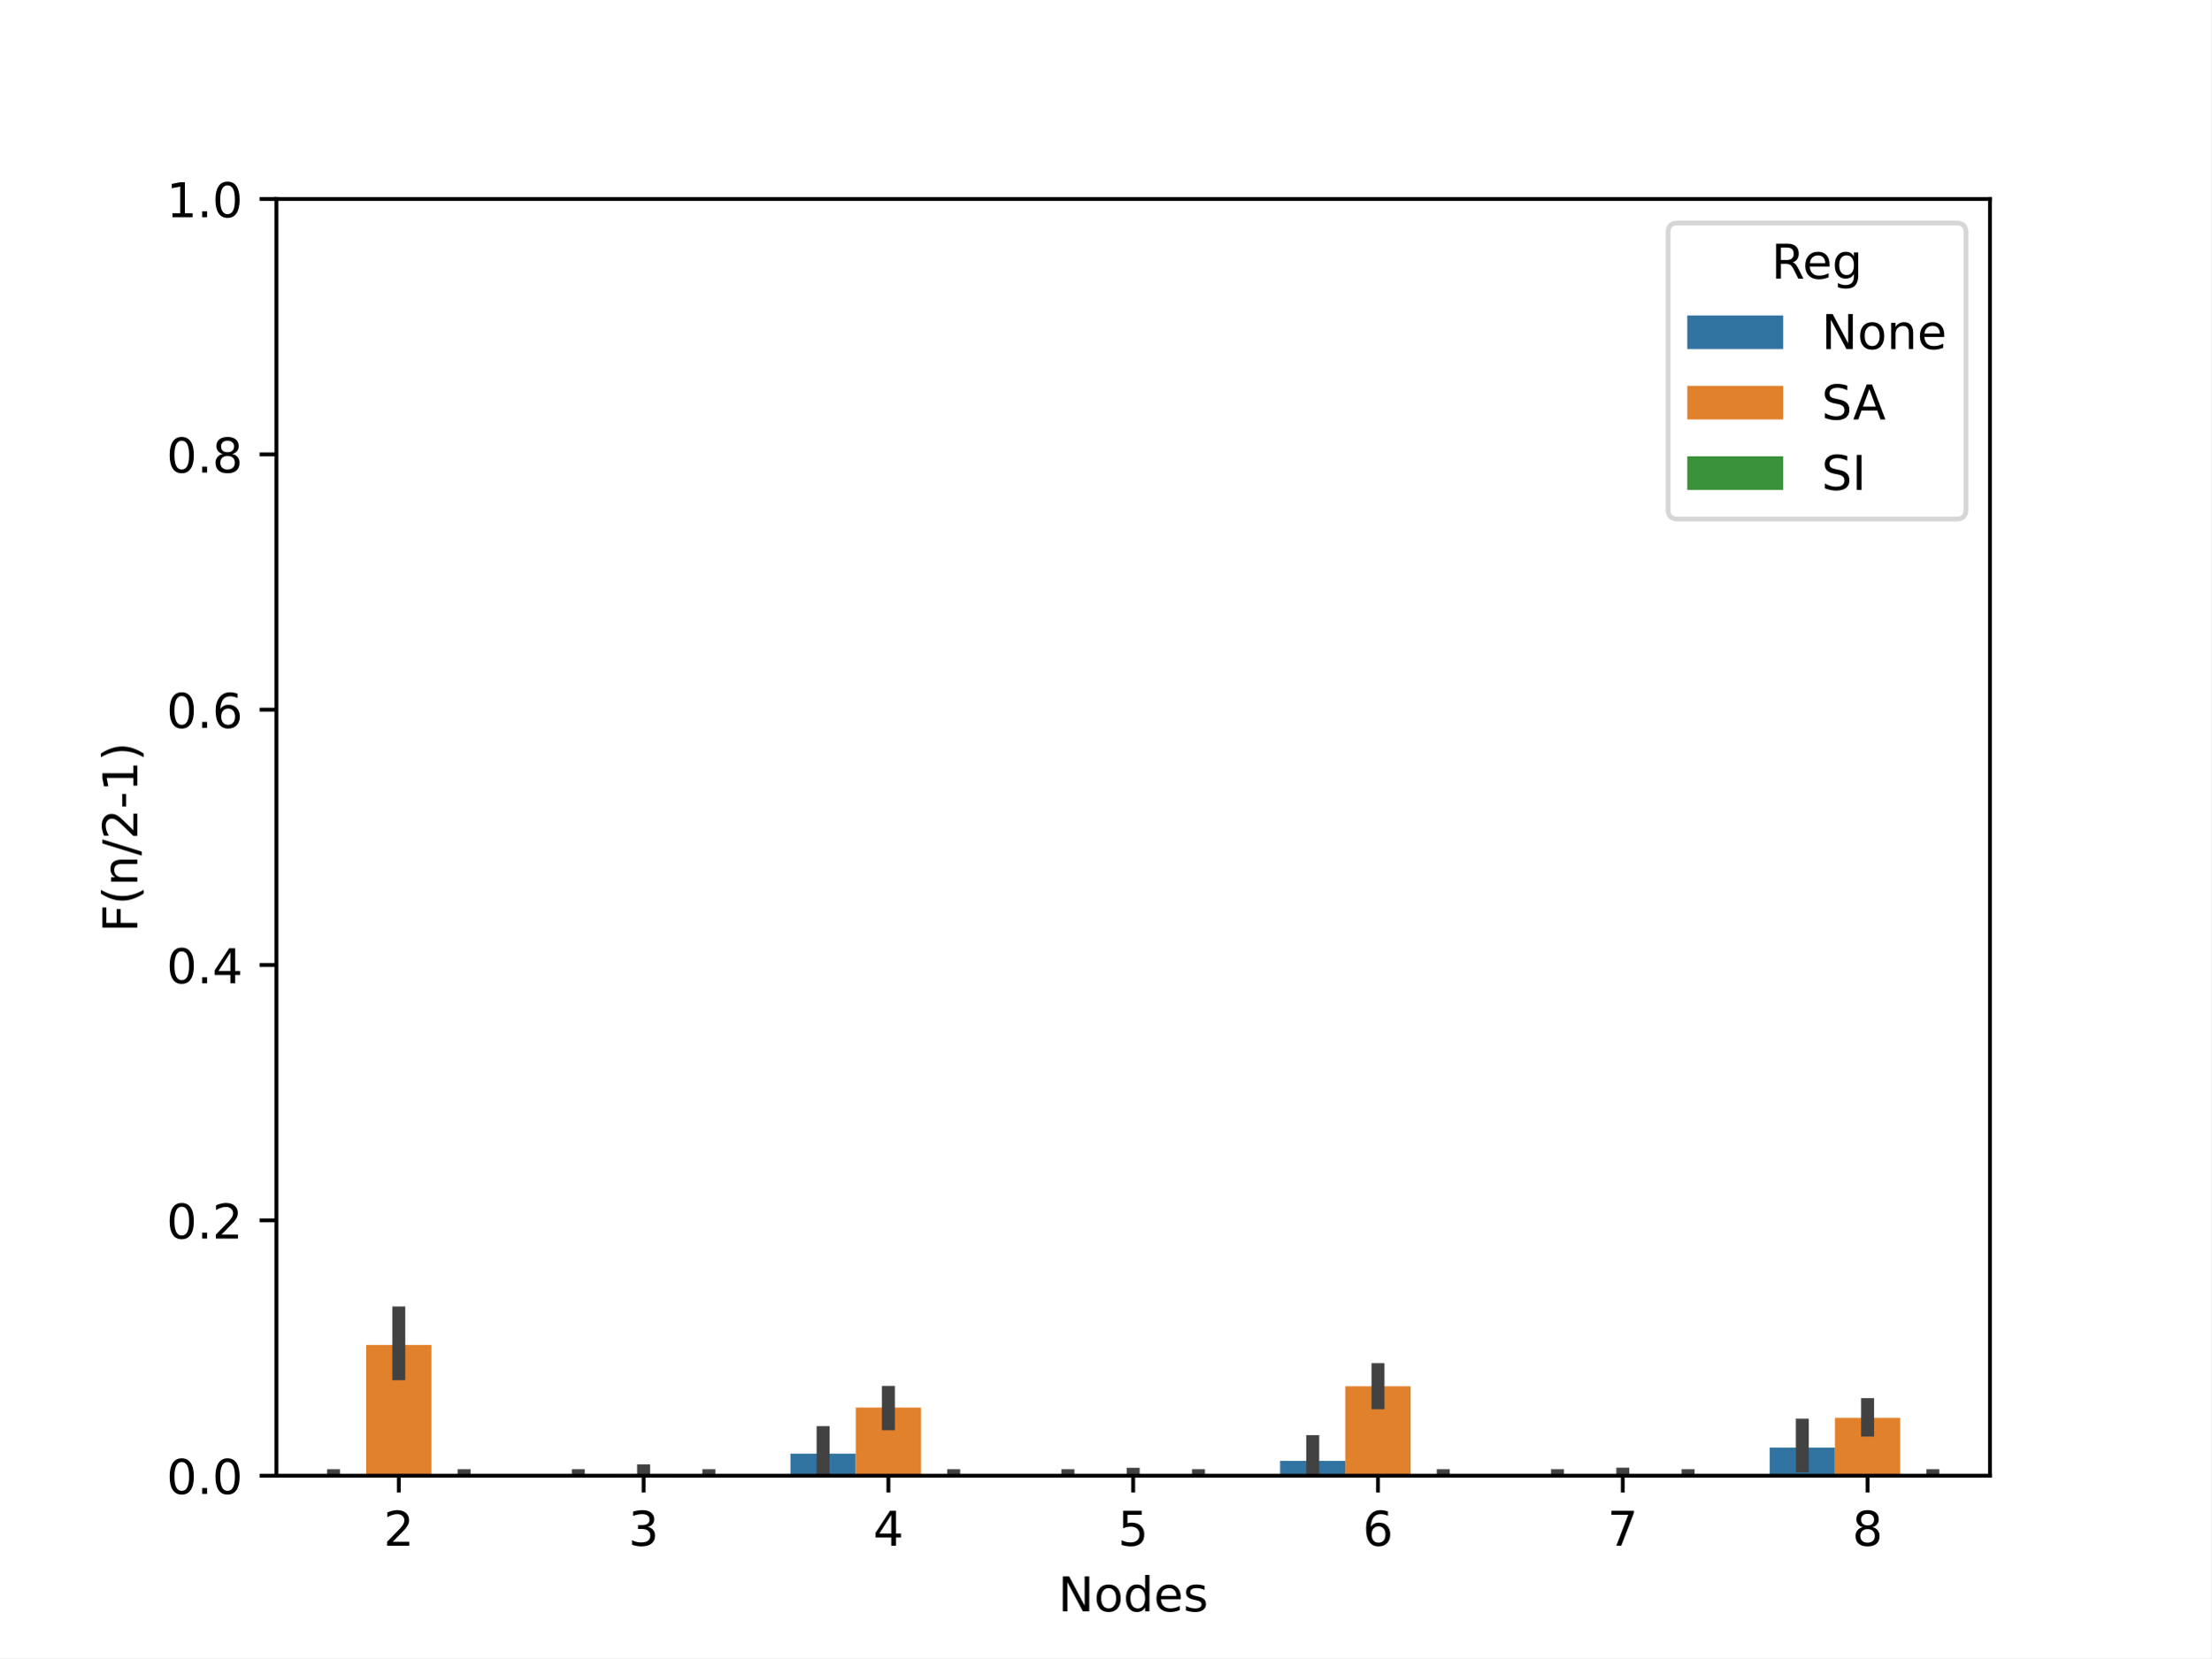
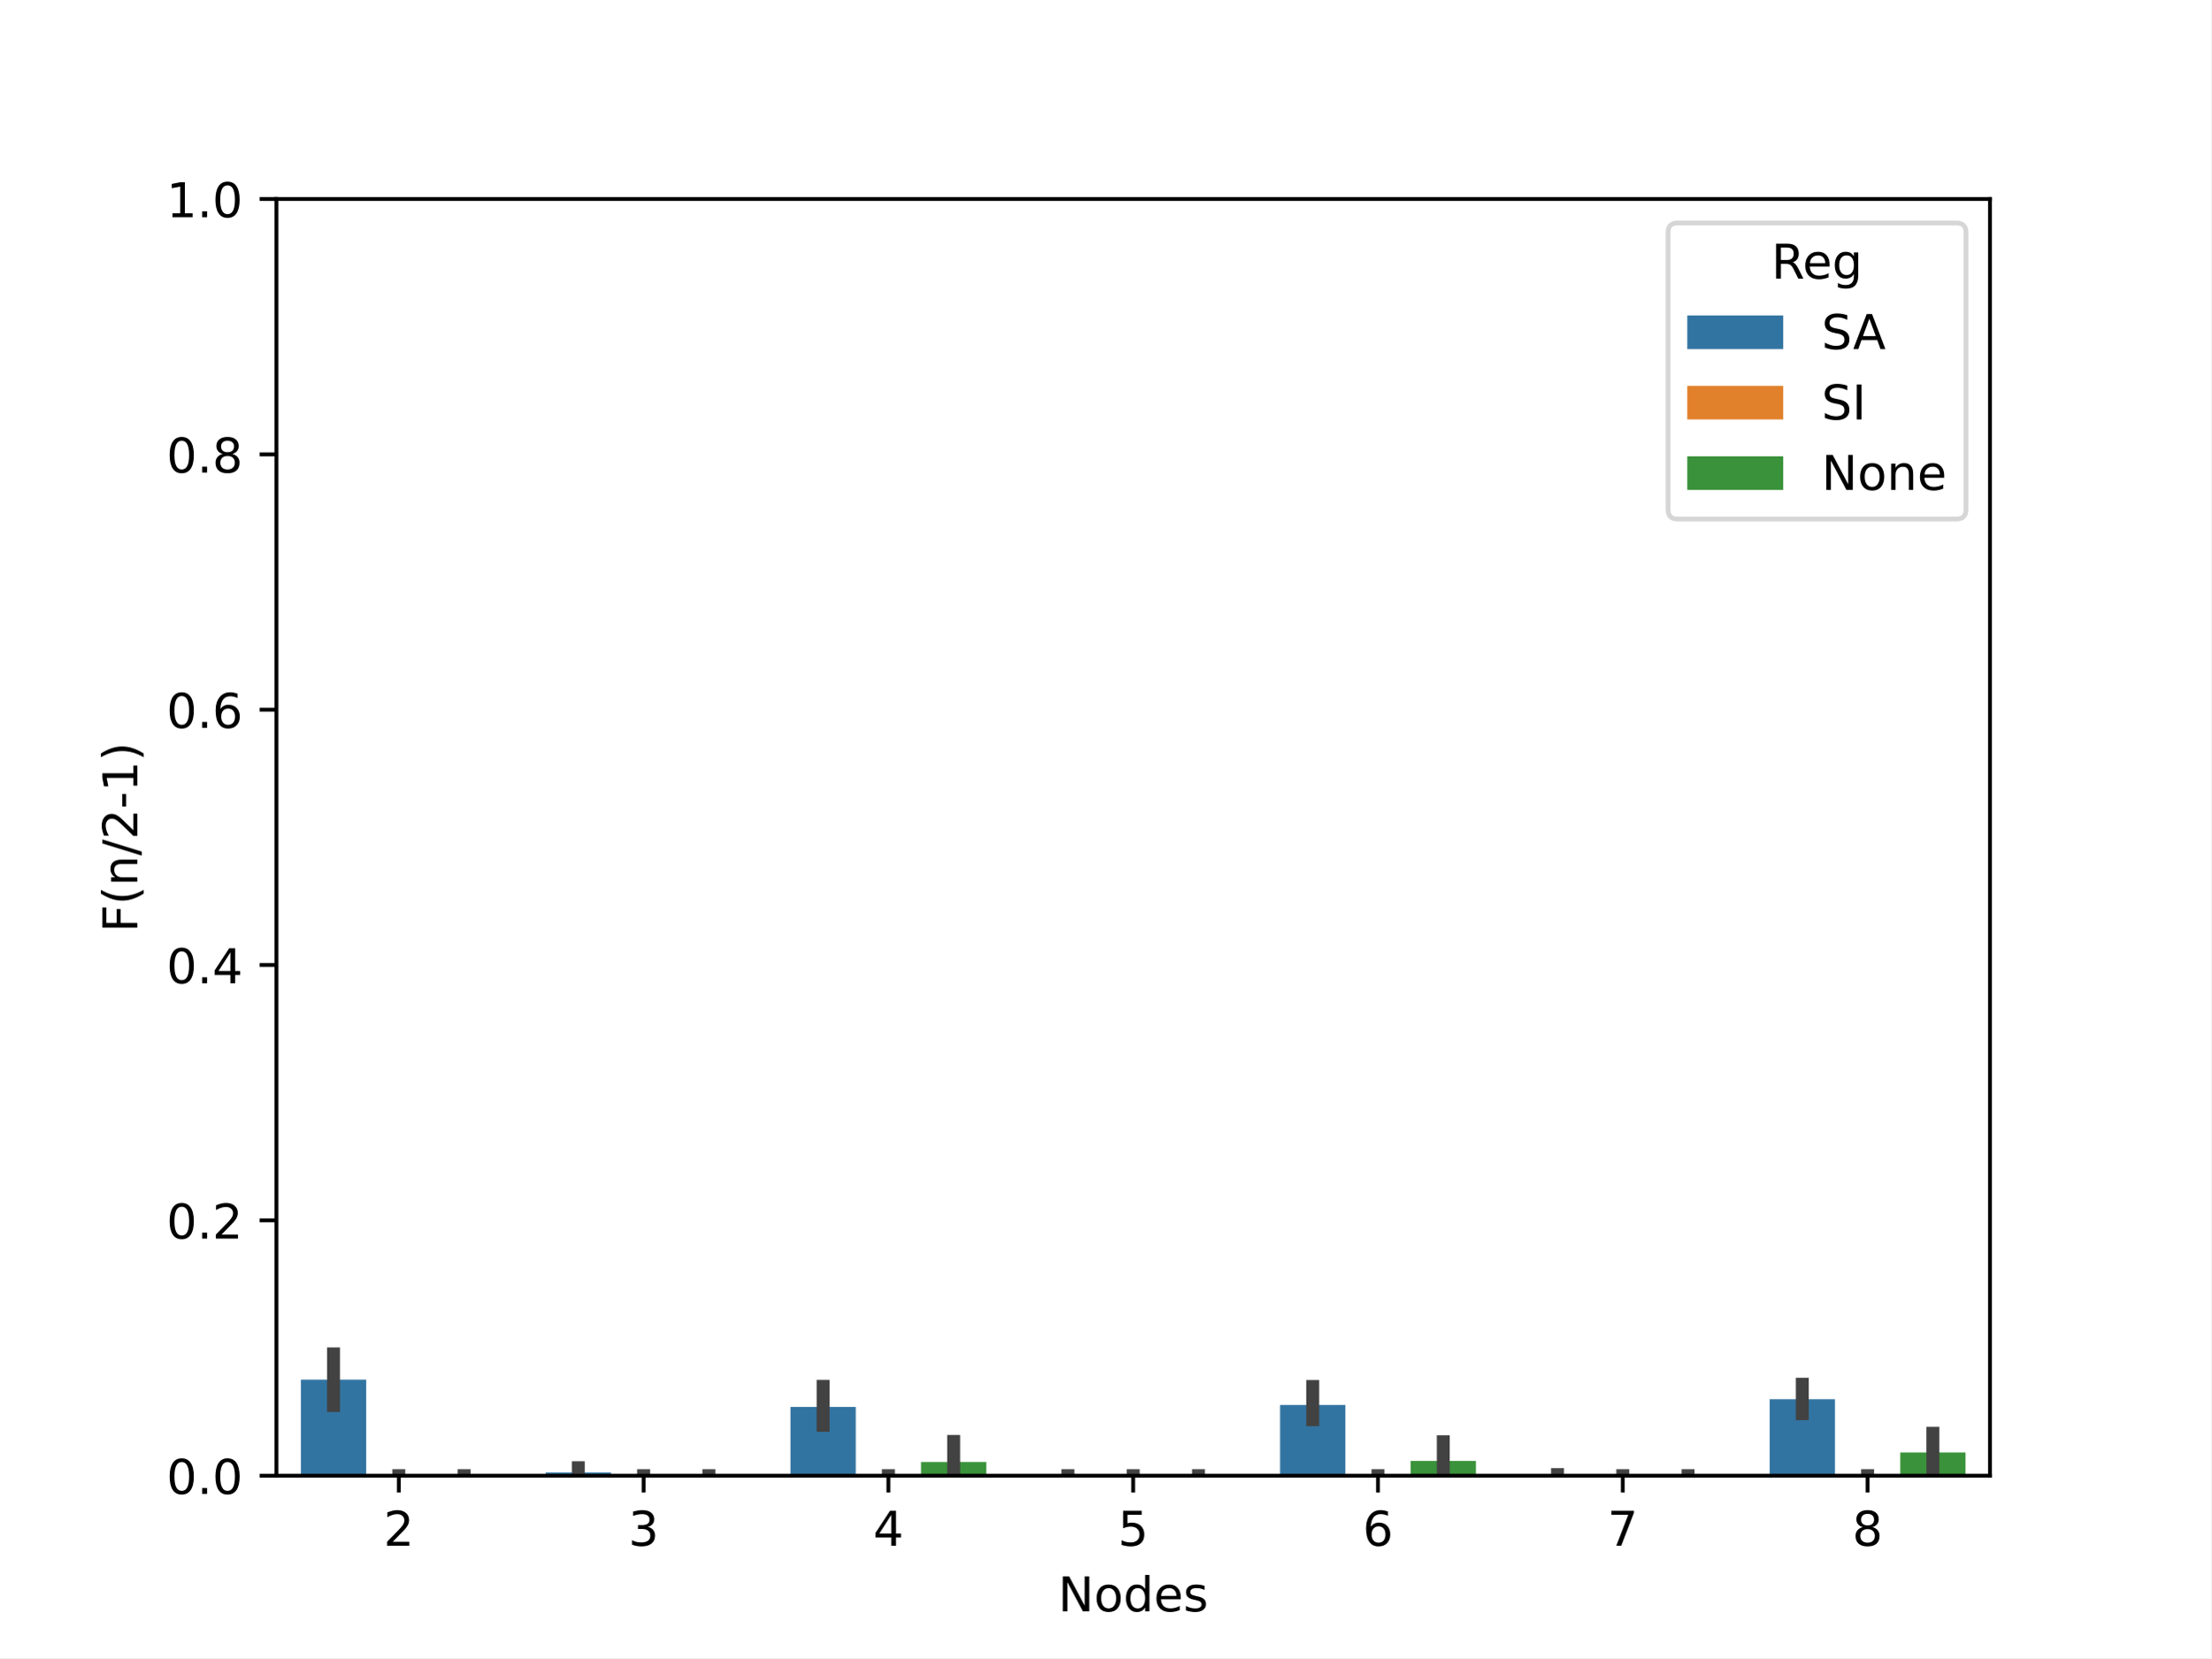
<svg xmlns="http://www.w3.org/2000/svg" xmlns:xlink="http://www.w3.org/1999/xlink" width="460.8pt" height="345.6pt" viewBox="0 0 460.8 345.6" version="1.1">
  <defs>
    <style type="text/css">*{stroke-linejoin: round; stroke-linecap: butt}</style>
  </defs>
  <g id="figure_1">
    <g id="patch_1">
      <path d="M 0 345.6  L 460.8 345.6  L 460.8 0  L 0 0  z " style="fill: #ffffff" />
    </g>
    <g id="axes_1">
      <g id="patch_2">
        <path d="M 57.6 307.584  L 414.72 307.584  L 414.72 41.472  L 57.6 41.472  z " style="fill: #ffffff" />
      </g>
      <g id="patch_3">
-         <path d="M 62.702 307.584  L 76.306 307.584  L 76.306 307.584  L 62.702 307.584  z " clip-path="url(#pd09a48f789)" style="fill: #3274a1" />
+         <path d="M 62.702 307.584  L 76.306 307.584  L 76.306 287.576  L 62.702 287.576  z " clip-path="url(#pd09a48f789)" style="fill: #3274a1" />
      </g>
      <g id="patch_4">
-         <path d="M 113.719 307.584  L 127.323 307.584  L 127.323 307.584  L 113.719 307.584  z " clip-path="url(#pd09a48f789)" style="fill: #3274a1" />
+         <path d="M 113.719 307.584  L 127.323 307.584  L 127.323 306.919  L 113.719 306.919  z " clip-path="url(#pd09a48f789)" style="fill: #3274a1" />
      </g>
      <g id="patch_5">
-         <path d="M 164.736 307.584  L 178.341 307.584  L 178.341 302.985  L 164.736 302.985  z " clip-path="url(#pd09a48f789)" style="fill: #3274a1" />
+         <path d="M 164.736 307.584  L 178.341 307.584  L 178.341 293.258  L 164.736 293.258  z " clip-path="url(#pd09a48f789)" style="fill: #3274a1" />
      </g>
      <g id="patch_6">
        <path d="M 215.753 307.584  L 229.358 307.584  L 229.358 307.584  L 215.753 307.584  z " clip-path="url(#pd09a48f789)" style="fill: #3274a1" />
      </g>
      <g id="patch_7">
-         <path d="M 266.77 307.584  L 280.375 307.584  L 280.375 304.502  L 266.77 304.502  z " clip-path="url(#pd09a48f789)" style="fill: #3274a1" />
+         <path d="M 266.77 307.584  L 280.375 307.584  L 280.375 292.835  L 266.77 292.835  z " clip-path="url(#pd09a48f789)" style="fill: #3274a1" />
      </g>
      <g id="patch_8">
-         <path d="M 317.787 307.584  L 331.392 307.584  L 331.392 307.584  L 317.787 307.584  z " clip-path="url(#pd09a48f789)" style="fill: #3274a1" />
+         <path d="M 317.787 307.584  L 331.392 307.584  L 331.392 307.502  L 317.787 307.502  z " clip-path="url(#pd09a48f789)" style="fill: #3274a1" />
      </g>
      <g id="patch_9">
-         <path d="M 368.805 307.584  L 382.409 307.584  L 382.409 301.732  L 368.805 301.732  z " clip-path="url(#pd09a48f789)" style="fill: #3274a1" />
+         <path d="M 368.805 307.584  L 382.409 307.584  L 382.409 291.647  L 368.805 291.647  z " clip-path="url(#pd09a48f789)" style="fill: #3274a1" />
      </g>
      <g id="patch_10">
-         <path d="M 76.306 307.584  L 89.911 307.584  L 89.911 280.321  L 76.306 280.321  z " clip-path="url(#pd09a48f789)" style="fill: #e1812c" />
+         <path d="M 76.306 307.584  L 89.911 307.584  L 89.911 307.584  L 76.306 307.584  z " clip-path="url(#pd09a48f789)" style="fill: #e1812c" />
      </g>
      <g id="patch_11">
-         <path d="M 127.323 307.584  L 140.928 307.584  L 140.928 307.248  L 127.323 307.248  z " clip-path="url(#pd09a48f789)" style="fill: #e1812c" />
+         <path d="M 127.323 307.584  L 140.928 307.584  L 140.928 307.584  L 127.323 307.584  z " clip-path="url(#pd09a48f789)" style="fill: #e1812c" />
      </g>
      <g id="patch_12">
-         <path d="M 178.341 307.584  L 191.945 307.584  L 191.945 293.376  L 178.341 293.376  z " clip-path="url(#pd09a48f789)" style="fill: #e1812c" />
+         <path d="M 178.341 307.584  L 191.945 307.584  L 191.945 307.584  L 178.341 307.584  z " clip-path="url(#pd09a48f789)" style="fill: #e1812c" />
      </g>
      <g id="patch_13">
-         <path d="M 229.358 307.584  L 242.962 307.584  L 242.962 307.483  L 229.358 307.483  z " clip-path="url(#pd09a48f789)" style="fill: #e1812c" />
+         <path d="M 229.358 307.584  L 242.962 307.584  L 242.962 307.584  L 229.358 307.584  z " clip-path="url(#pd09a48f789)" style="fill: #e1812c" />
      </g>
      <g id="patch_14">
-         <path d="M 280.375 307.584  L 293.979 307.584  L 293.979 288.935  L 280.375 288.935  z " clip-path="url(#pd09a48f789)" style="fill: #e1812c" />
+         <path d="M 280.375 307.584  L 293.979 307.584  L 293.979 307.584  L 280.375 307.584  z " clip-path="url(#pd09a48f789)" style="fill: #e1812c" />
      </g>
      <g id="patch_15">
-         <path d="M 331.392 307.584  L 344.997 307.584  L 344.997 307.449  L 331.392 307.449  z " clip-path="url(#pd09a48f789)" style="fill: #e1812c" />
+         <path d="M 331.392 307.584  L 344.997 307.584  L 344.997 307.584  L 331.392 307.584  z " clip-path="url(#pd09a48f789)" style="fill: #e1812c" />
      </g>
      <g id="patch_16">
-         <path d="M 382.409 307.584  L 396.014 307.584  L 396.014 295.526  L 382.409 295.526  z " clip-path="url(#pd09a48f789)" style="fill: #e1812c" />
+         <path d="M 382.409 307.584  L 396.014 307.584  L 396.014 307.584  L 382.409 307.584  z " clip-path="url(#pd09a48f789)" style="fill: #e1812c" />
      </g>
      <g id="patch_17">
        <path d="M 89.911 307.584  L 103.515 307.584  L 103.515 307.584  L 89.911 307.584  z " clip-path="url(#pd09a48f789)" style="fill: #3a923a" />
      </g>
      <g id="patch_18">
        <path d="M 140.928 307.584  L 154.533 307.584  L 154.533 307.584  L 140.928 307.584  z " clip-path="url(#pd09a48f789)" style="fill: #3a923a" />
      </g>
      <g id="patch_19">
-         <path d="M 191.945 307.584  L 205.55 307.584  L 205.55 307.584  L 191.945 307.584  z " clip-path="url(#pd09a48f789)" style="fill: #3a923a" />
+         <path d="M 191.945 307.584  L 205.55 307.584  L 205.55 304.728  L 191.945 304.728  z " clip-path="url(#pd09a48f789)" style="fill: #3a923a" />
      </g>
      <g id="patch_20">
        <path d="M 242.962 307.584  L 256.567 307.584  L 256.567 307.584  L 242.962 307.584  z " clip-path="url(#pd09a48f789)" style="fill: #3a923a" />
      </g>
      <g id="patch_21">
-         <path d="M 293.979 307.584  L 307.584 307.584  L 307.584 307.584  L 293.979 307.584  z " clip-path="url(#pd09a48f789)" style="fill: #3a923a" />
+         <path d="M 293.979 307.584  L 307.584 307.584  L 307.584 304.506  L 293.979 304.506  z " clip-path="url(#pd09a48f789)" style="fill: #3a923a" />
      </g>
      <g id="patch_22">
        <path d="M 344.997 307.584  L 358.601 307.584  L 358.601 307.584  L 344.997 307.584  z " clip-path="url(#pd09a48f789)" style="fill: #3a923a" />
      </g>
      <g id="patch_23">
-         <path d="M 396.014 307.584  L 409.618 307.584  L 409.618 307.584  L 396.014 307.584  z " clip-path="url(#pd09a48f789)" style="fill: #3a923a" />
+         <path d="M 396.014 307.584  L 409.618 307.584  L 409.618 302.744  L 396.014 302.744  z " clip-path="url(#pd09a48f789)" style="fill: #3a923a" />
      </g>
      <g id="matplotlib.axis_1">
        <g id="xtick_1">
          <g id="line2d_1">
            <defs>
              <path id="m3385fdae1e" d="M 0 0  L 0 3.5  " style="stroke: #000000; stroke-width: 0.8" />
            </defs>
            <g>
              <use xlink:href="#m3385fdae1e" x="83.109" y="307.584" style="stroke: #000000; stroke-width: 0.8" />
            </g>
          </g>
          <g id="text_1">
            <g transform="translate(79.92732 322.1824) scale(0.1 -0.1)">
              <defs>
                <path id="DejaVuSans-32" d="M 1228 531  L 3431 531  L 3431 0  L 469 0  L 469 531  Q 828 903 1448 1529  Q 2069 2156 2228 2338  Q 2531 2678 2651 2914  Q 2772 3150 2772 3378  Q 2772 3750 2511 3984  Q 2250 4219 1831 4219  Q 1534 4219 1204 4116  Q 875 4013 500 3803  L 500 4441  Q 881 4594 1212 4672  Q 1544 4750 1819 4750  Q 2544 4750 2975 4387  Q 3406 4025 3406 3419  Q 3406 3131 3298 2873  Q 3191 2616 2906 2266  Q 2828 2175 2409 1742  Q 1991 1309 1228 531  z " transform="scale(0.015625)" />
              </defs>
              <use xlink:href="#DejaVuSans-32" />
            </g>
          </g>
        </g>
        <g id="xtick_2">
          <g id="line2d_2">
            <g>
              <use xlink:href="#m3385fdae1e" x="134.126" y="307.584" style="stroke: #000000; stroke-width: 0.8" />
            </g>
          </g>
          <g id="text_2">
            <g transform="translate(130.9445 322.1824) scale(0.1 -0.1)">
              <defs>
                <path id="DejaVuSans-33" d="M 2597 2516  Q 3050 2419 3304 2112  Q 3559 1806 3559 1356  Q 3559 666 3084 287  Q 2609 -91 1734 -91  Q 1441 -91 1130 -33  Q 819 25 488 141  L 488 750  Q 750 597 1062 519  Q 1375 441 1716 441  Q 2309 441 2620 675  Q 2931 909 2931 1356  Q 2931 1769 2642 2001  Q 2353 2234 1838 2234  L 1294 2234  L 1294 2753  L 1863 2753  Q 2328 2753 2575 2939  Q 2822 3125 2822 3475  Q 2822 3834 2567 4026  Q 2313 4219 1838 4219  Q 1578 4219 1281 4162  Q 984 4106 628 3988  L 628 4550  Q 988 4650 1302 4700  Q 1616 4750 1894 4750  Q 2613 4750 3031 4423  Q 3450 4097 3450 3541  Q 3450 3153 3228 2886  Q 3006 2619 2597 2516  z " transform="scale(0.015625)" />
              </defs>
              <use xlink:href="#DejaVuSans-33" />
            </g>
          </g>
        </g>
        <g id="xtick_3">
          <g id="line2d_3">
            <g>
              <use xlink:href="#m3385fdae1e" x="185.143" y="307.584" style="stroke: #000000; stroke-width: 0.8" />
            </g>
          </g>
          <g id="text_3">
            <g transform="translate(181.9616 322.1824) scale(0.1 -0.1)">
              <defs>
                <path id="DejaVuSans-34" d="M 2419 4116  L 825 1625  L 2419 1625  L 2419 4116  z M 2253 4666  L 3047 4666  L 3047 1625  L 3713 1625  L 3713 1100  L 3047 1100  L 3047 0  L 2419 0  L 2419 1100  L 313 1100  L 313 1709  L 2253 4666  z " transform="scale(0.015625)" />
              </defs>
              <use xlink:href="#DejaVuSans-34" />
            </g>
          </g>
        </g>
        <g id="xtick_4">
          <g id="line2d_4">
            <g>
              <use xlink:href="#m3385fdae1e" x="236.16" y="307.584" style="stroke: #000000; stroke-width: 0.8" />
            </g>
          </g>
          <g id="text_4">
            <g transform="translate(232.9787 322.1824) scale(0.1 -0.1)">
              <defs>
                <path id="DejaVuSans-35" d="M 691 4666  L 3169 4666  L 3169 4134  L 1269 4134  L 1269 2991  Q 1406 3038 1543 3061  Q 1681 3084 1819 3084  Q 2600 3084 3056 2656  Q 3513 2228 3513 1497  Q 3513 744 3044 326  Q 2575 -91 1722 -91  Q 1428 -91 1123 -41  Q 819 9 494 109  L 494 744  Q 775 591 1075 516  Q 1375 441 1709 441  Q 2250 441 2565 725  Q 2881 1009 2881 1497  Q 2881 1984 2565 2268  Q 2250 2553 1709 2553  Q 1456 2553 1204 2497  Q 953 2441 691 2322  L 691 4666  z " transform="scale(0.015625)" />
              </defs>
              <use xlink:href="#DejaVuSans-35" />
            </g>
          </g>
        </g>
        <g id="xtick_5">
          <g id="line2d_5">
            <g>
              <use xlink:href="#m3385fdae1e" x="287.177" y="307.584" style="stroke: #000000; stroke-width: 0.8" />
            </g>
          </g>
          <g id="text_5">
            <g transform="translate(283.9959 322.1824) scale(0.1 -0.1)">
              <defs>
                <path id="DejaVuSans-36" d="M 2113 2584  Q 1688 2584 1439 2293  Q 1191 2003 1191 1497  Q 1191 994 1439 701  Q 1688 409 2113 409  Q 2538 409 2786 701  Q 3034 994 3034 1497  Q 3034 2003 2786 2293  Q 2538 2584 2113 2584  z M 3366 4563  L 3366 3988  Q 3128 4100 2886 4159  Q 2644 4219 2406 4219  Q 1781 4219 1451 3797  Q 1122 3375 1075 2522  Q 1259 2794 1537 2939  Q 1816 3084 2150 3084  Q 2853 3084 3261 2657  Q 3669 2231 3669 1497  Q 3669 778 3244 343  Q 2819 -91 2113 -91  Q 1303 -91 875 529  Q 447 1150 447 2328  Q 447 3434 972 4092  Q 1497 4750 2381 4750  Q 2619 4750 2861 4703  Q 3103 4656 3366 4563  z " transform="scale(0.015625)" />
              </defs>
              <use xlink:href="#DejaVuSans-36" />
            </g>
          </g>
        </g>
        <g id="xtick_6">
          <g id="line2d_6">
            <g>
              <use xlink:href="#m3385fdae1e" x="338.194" y="307.584" style="stroke: #000000; stroke-width: 0.8" />
            </g>
          </g>
          <g id="text_6">
            <g transform="translate(335.013 322.1824) scale(0.1 -0.1)">
              <defs>
                <path id="DejaVuSans-37" d="M 525 4666  L 3525 4666  L 3525 4397  L 1831 0  L 1172 0  L 2766 4134  L 525 4134  L 525 4666  z " transform="scale(0.015625)" />
              </defs>
              <use xlink:href="#DejaVuSans-37" />
            </g>
          </g>
        </g>
        <g id="xtick_7">
          <g id="line2d_7">
            <g>
              <use xlink:href="#m3385fdae1e" x="389.211" y="307.584" style="stroke: #000000; stroke-width: 0.8" />
            </g>
          </g>
          <g id="text_7">
            <g transform="translate(386.0302 322.1824) scale(0.1 -0.1)">
              <defs>
                <path id="DejaVuSans-38" d="M 2034 2216  Q 1584 2216 1326 1975  Q 1069 1734 1069 1313  Q 1069 891 1326 650  Q 1584 409 2034 409  Q 2484 409 2743 651  Q 3003 894 3003 1313  Q 3003 1734 2745 1975  Q 2488 2216 2034 2216  z M 1403 2484  Q 997 2584 770 2862  Q 544 3141 544 3541  Q 544 4100 942 4425  Q 1341 4750 2034 4750  Q 2731 4750 3128 4425  Q 3525 4100 3525 3541  Q 3525 3141 3298 2862  Q 3072 2584 2669 2484  Q 3125 2378 3379 2068  Q 3634 1759 3634 1313  Q 3634 634 3220 271  Q 2806 -91 2034 -91  Q 1263 -91 848 271  Q 434 634 434 1313  Q 434 1759 690 2068  Q 947 2378 1403 2484  z M 1172 3481  Q 1172 3119 1398 2916  Q 1625 2713 2034 2713  Q 2441 2713 2670 2916  Q 2900 3119 2900 3481  Q 2900 3844 2670 4047  Q 2441 4250 2034 4250  Q 1625 4250 1398 4047  Q 1172 3844 1172 3481  z " transform="scale(0.015625)" />
              </defs>
              <use xlink:href="#DejaVuSans-38" />
            </g>
          </g>
        </g>
        <g id="text_8">
          <g transform="translate(220.5045 335.8606) scale(0.1 -0.1)">
            <defs>
              <path id="DejaVuSans-4e" d="M 628 4666  L 1478 4666  L 3547 763  L 3547 4666  L 4159 4666  L 4159 0  L 3309 0  L 1241 3903  L 1241 0  L 628 0  L 628 4666  z " transform="scale(0.015625)" />
              <path id="DejaVuSans-6f" d="M 1959 3097  Q 1497 3097 1228 2736  Q 959 2375 959 1747  Q 959 1119 1226 758  Q 1494 397 1959 397  Q 2419 397 2687 759  Q 2956 1122 2956 1747  Q 2956 2369 2687 2733  Q 2419 3097 1959 3097  z M 1959 3584  Q 2709 3584 3137 3096  Q 3566 2609 3566 1747  Q 3566 888 3137 398  Q 2709 -91 1959 -91  Q 1206 -91 779 398  Q 353 888 353 1747  Q 353 2609 779 3096  Q 1206 3584 1959 3584  z " transform="scale(0.015625)" />
              <path id="DejaVuSans-64" d="M 2906 2969  L 2906 4863  L 3481 4863  L 3481 0  L 2906 0  L 2906 525  Q 2725 213 2448 61  Q 2172 -91 1784 -91  Q 1150 -91 751 415  Q 353 922 353 1747  Q 353 2572 751 3078  Q 1150 3584 1784 3584  Q 2172 3584 2448 3432  Q 2725 3281 2906 2969  z M 947 1747  Q 947 1113 1208 752  Q 1469 391 1925 391  Q 2381 391 2643 752  Q 2906 1113 2906 1747  Q 2906 2381 2643 2742  Q 2381 3103 1925 3103  Q 1469 3103 1208 2742  Q 947 2381 947 1747  z " transform="scale(0.015625)" />
              <path id="DejaVuSans-65" d="M 3597 1894  L 3597 1613  L 953 1613  Q 991 1019 1311 708  Q 1631 397 2203 397  Q 2534 397 2845 478  Q 3156 559 3463 722  L 3463 178  Q 3153 47 2828 -22  Q 2503 -91 2169 -91  Q 1331 -91 842 396  Q 353 884 353 1716  Q 353 2575 817 3079  Q 1281 3584 2069 3584  Q 2775 3584 3186 3129  Q 3597 2675 3597 1894  z M 3022 2063  Q 3016 2534 2758 2815  Q 2500 3097 2075 3097  Q 1594 3097 1305 2825  Q 1016 2553 972 2059  L 3022 2063  z " transform="scale(0.015625)" />
              <path id="DejaVuSans-73" d="M 2834 3397  L 2834 2853  Q 2591 2978 2328 3040  Q 2066 3103 1784 3103  Q 1356 3103 1142 2972  Q 928 2841 928 2578  Q 928 2378 1081 2264  Q 1234 2150 1697 2047  L 1894 2003  Q 2506 1872 2764 1633  Q 3022 1394 3022 966  Q 3022 478 2636 193  Q 2250 -91 1575 -91  Q 1294 -91 989 -36  Q 684 19 347 128  L 347 722  Q 666 556 975 473  Q 1284 391 1588 391  Q 1994 391 2212 530  Q 2431 669 2431 922  Q 2431 1156 2273 1281  Q 2116 1406 1581 1522  L 1381 1569  Q 847 1681 609 1914  Q 372 2147 372 2553  Q 372 3047 722 3315  Q 1072 3584 1716 3584  Q 2034 3584 2315 3537  Q 2597 3491 2834 3397  z " transform="scale(0.015625)" />
            </defs>
            <use xlink:href="#DejaVuSans-4e" />
            <use xlink:href="#DejaVuSans-6f" x="74.805" />
            <use xlink:href="#DejaVuSans-64" x="135.986" />
            <use xlink:href="#DejaVuSans-65" x="199.463" />
            <use xlink:href="#DejaVuSans-73" x="260.986" />
          </g>
        </g>
      </g>
      <g id="matplotlib.axis_2">
        <g id="ytick_1">
          <g id="line2d_8">
            <defs>
              <path id="ma600d9e374" d="M 0 0  L -3.5 0  " style="stroke: #000000; stroke-width: 0.8" />
            </defs>
            <g>
              <use xlink:href="#ma600d9e374" x="57.6" y="307.584" style="stroke: #000000; stroke-width: 0.8" />
            </g>
          </g>
          <g id="text_9">
            <g transform="translate(34.69687 311.3832) scale(0.1 -0.1)">
              <defs>
                <path id="DejaVuSans-30" d="M 2034 4250  Q 1547 4250 1301 3770  Q 1056 3291 1056 2328  Q 1056 1369 1301 889  Q 1547 409 2034 409  Q 2525 409 2770 889  Q 3016 1369 3016 2328  Q 3016 3291 2770 3770  Q 2525 4250 2034 4250  z M 2034 4750  Q 2819 4750 3233 4129  Q 3647 3509 3647 2328  Q 3647 1150 3233 529  Q 2819 -91 2034 -91  Q 1250 -91 836 529  Q 422 1150 422 2328  Q 422 3509 836 4129  Q 1250 4750 2034 4750  z " transform="scale(0.015625)" />
                <path id="DejaVuSans-2e" d="M 684 794  L 1344 794  L 1344 0  L 684 0  L 684 794  z " transform="scale(0.015625)" />
              </defs>
              <use xlink:href="#DejaVuSans-30" />
              <use xlink:href="#DejaVuSans-2e" x="63.623" />
              <use xlink:href="#DejaVuSans-30" x="95.41" />
            </g>
          </g>
        </g>
        <g id="ytick_2">
          <g id="line2d_9">
            <g>
              <use xlink:href="#ma600d9e374" x="57.6" y="254.362" style="stroke: #000000; stroke-width: 0.8" />
            </g>
          </g>
          <g id="text_10">
            <g transform="translate(34.69687 258.1608) scale(0.1 -0.1)">
              <use xlink:href="#DejaVuSans-30" />
              <use xlink:href="#DejaVuSans-2e" x="63.623" />
              <use xlink:href="#DejaVuSans-32" x="95.41" />
            </g>
          </g>
        </g>
        <g id="ytick_3">
          <g id="line2d_10">
            <g>
              <use xlink:href="#ma600d9e374" x="57.6" y="201.139" style="stroke: #000000; stroke-width: 0.8" />
            </g>
          </g>
          <g id="text_11">
            <g transform="translate(34.69687 204.9384) scale(0.1 -0.1)">
              <use xlink:href="#DejaVuSans-30" />
              <use xlink:href="#DejaVuSans-2e" x="63.623" />
              <use xlink:href="#DejaVuSans-34" x="95.41" />
            </g>
          </g>
        </g>
        <g id="ytick_4">
          <g id="line2d_11">
            <g>
              <use xlink:href="#ma600d9e374" x="57.6" y="147.917" style="stroke: #000000; stroke-width: 0.8" />
            </g>
          </g>
          <g id="text_12">
            <g transform="translate(34.69687 151.716) scale(0.1 -0.1)">
              <use xlink:href="#DejaVuSans-30" />
              <use xlink:href="#DejaVuSans-2e" x="63.623" />
              <use xlink:href="#DejaVuSans-36" x="95.41" />
            </g>
          </g>
        </g>
        <g id="ytick_5">
          <g id="line2d_12">
            <g>
              <use xlink:href="#ma600d9e374" x="57.6" y="94.694" style="stroke: #000000; stroke-width: 0.8" />
            </g>
          </g>
          <g id="text_13">
            <g transform="translate(34.69687 98.49362) scale(0.1 -0.1)">
              <use xlink:href="#DejaVuSans-30" />
              <use xlink:href="#DejaVuSans-2e" x="63.623" />
              <use xlink:href="#DejaVuSans-38" x="95.41" />
            </g>
          </g>
        </g>
        <g id="ytick_6">
          <g id="line2d_13">
            <g>
              <use xlink:href="#ma600d9e374" x="57.6" y="41.472" style="stroke: #000000; stroke-width: 0.8" />
            </g>
          </g>
          <g id="text_14">
            <g transform="translate(34.69687 45.27122) scale(0.1 -0.1)">
              <defs>
                <path id="DejaVuSans-31" d="M 794 531  L 1825 531  L 1825 4091  L 703 3866  L 703 4441  L 1819 4666  L 2450 4666  L 2450 531  L 3481 531  L 3481 0  L 794 0  L 794 531  z " transform="scale(0.015625)" />
              </defs>
              <use xlink:href="#DejaVuSans-31" />
              <use xlink:href="#DejaVuSans-2e" x="63.623" />
              <use xlink:href="#DejaVuSans-30" x="95.41" />
            </g>
          </g>
        </g>
        <g id="text_15">
          <g transform="translate(28.61719 194.3249) rotate(-90) scale(0.1 -0.1)">
            <defs>
              <path id="DejaVuSans-46" d="M 628 4666  L 3309 4666  L 3309 4134  L 1259 4134  L 1259 2759  L 3109 2759  L 3109 2228  L 1259 2228  L 1259 0  L 628 0  L 628 4666  z " transform="scale(0.015625)" />
              <path id="DejaVuSans-28" d="M 1984 4856  Q 1566 4138 1362 3434  Q 1159 2731 1159 2009  Q 1159 1288 1364 580  Q 1569 -128 1984 -844  L 1484 -844  Q 1016 -109 783 600  Q 550 1309 550 2009  Q 550 2706 781 3412  Q 1013 4119 1484 4856  L 1984 4856  z " transform="scale(0.015625)" />
              <path id="DejaVuSans-6e" d="M 3513 2113  L 3513 0  L 2938 0  L 2938 2094  Q 2938 2591 2744 2837  Q 2550 3084 2163 3084  Q 1697 3084 1428 2787  Q 1159 2491 1159 1978  L 1159 0  L 581 0  L 581 3500  L 1159 3500  L 1159 2956  Q 1366 3272 1645 3428  Q 1925 3584 2291 3584  Q 2894 3584 3203 3211  Q 3513 2838 3513 2113  z " transform="scale(0.015625)" />
              <path id="DejaVuSans-2f" d="M 1625 4666  L 2156 4666  L 531 -594  L 0 -594  L 1625 4666  z " transform="scale(0.015625)" />
              <path id="DejaVuSans-2d" d="M 313 2009  L 1997 2009  L 1997 1497  L 313 1497  L 313 2009  z " transform="scale(0.015625)" />
              <path id="DejaVuSans-29" d="M 513 4856  L 1013 4856  Q 1481 4119 1714 3412  Q 1947 2706 1947 2009  Q 1947 1309 1714 600  Q 1481 -109 1013 -844  L 513 -844  Q 928 -128 1133 580  Q 1338 1288 1338 2009  Q 1338 2731 1133 3434  Q 928 4138 513 4856  z " transform="scale(0.015625)" />
            </defs>
            <use xlink:href="#DejaVuSans-46" />
            <use xlink:href="#DejaVuSans-28" x="57.52" />
            <use xlink:href="#DejaVuSans-6e" x="96.533" />
            <use xlink:href="#DejaVuSans-2f" x="159.912" />
            <use xlink:href="#DejaVuSans-32" x="193.604" />
            <use xlink:href="#DejaVuSans-2d" x="257.227" />
            <use xlink:href="#DejaVuSans-31" x="293.311" />
            <use xlink:href="#DejaVuSans-29" x="356.934" />
          </g>
        </g>
      </g>
      <g id="line2d_14">
-         <path d="M 69.504 307.584  L 69.504 307.584  " clip-path="url(#pd09a48f789)" style="fill: none; stroke: #424242; stroke-width: 2.7; stroke-linecap: square" />
+         <path d="M 69.504 292.947  L 69.504 282.188  " clip-path="url(#pd09a48f789)" style="fill: none; stroke: #424242; stroke-width: 2.7; stroke-linecap: square" />
      </g>
      <g id="line2d_15">
-         <path d="M 120.521 307.584  L 120.521 307.584  " clip-path="url(#pd09a48f789)" style="fill: none; stroke: #424242; stroke-width: 2.7; stroke-linecap: square" />
+         <path d="M 120.521 307.584  L 120.521 305.92  " clip-path="url(#pd09a48f789)" style="fill: none; stroke: #424242; stroke-width: 2.7; stroke-linecap: square" />
      </g>
      <g id="line2d_16">
-         <path d="M 171.538 306.617  L 171.538 298.6  " clip-path="url(#pd09a48f789)" style="fill: none; stroke: #424242; stroke-width: 2.7; stroke-linecap: square" />
+         <path d="M 171.538 297.086  L 171.538 288.968  " clip-path="url(#pd09a48f789)" style="fill: none; stroke: #424242; stroke-width: 2.7; stroke-linecap: square" />
      </g>
      <g id="line2d_17">
        <path d="M 222.555 307.584  L 222.555 307.584  " clip-path="url(#pd09a48f789)" style="fill: none; stroke: #424242; stroke-width: 2.7; stroke-linecap: square" />
      </g>
      <g id="line2d_18">
-         <path d="M 273.573 307.584  L 273.573 300.482  " clip-path="url(#pd09a48f789)" style="fill: none; stroke: #424242; stroke-width: 2.7; stroke-linecap: square" />
+         <path d="M 273.573 295.904  L 273.573 288.986  " clip-path="url(#pd09a48f789)" style="fill: none; stroke: #424242; stroke-width: 2.7; stroke-linecap: square" />
      </g>
      <g id="line2d_19">
-         <path d="M 324.59 307.584  L 324.59 307.584  " clip-path="url(#pd09a48f789)" style="fill: none; stroke: #424242; stroke-width: 2.7; stroke-linecap: square" />
+         <path d="M 324.59 307.584  L 324.59 307.363  " clip-path="url(#pd09a48f789)" style="fill: none; stroke: #424242; stroke-width: 2.7; stroke-linecap: square" />
      </g>
      <g id="line2d_20">
-         <path d="M 375.607 305.514  L 375.607 297.046  " clip-path="url(#pd09a48f789)" style="fill: none; stroke: #424242; stroke-width: 2.7; stroke-linecap: square" />
+         <path d="M 375.607 294.651  L 375.607 288.534  " clip-path="url(#pd09a48f789)" style="fill: none; stroke: #424242; stroke-width: 2.7; stroke-linecap: square" />
      </g>
      <g id="line2d_21">
-         <path d="M 83.109 286.33  L 83.109 273.666  " clip-path="url(#pd09a48f789)" style="fill: none; stroke: #424242; stroke-width: 2.7; stroke-linecap: square" />
+         <path d="M 83.109 307.584  L 83.109 307.584  " clip-path="url(#pd09a48f789)" style="fill: none; stroke: #424242; stroke-width: 2.7; stroke-linecap: square" />
      </g>
      <g id="line2d_22">
-         <path d="M 134.126 307.584  L 134.126 306.575  " clip-path="url(#pd09a48f789)" style="fill: none; stroke: #424242; stroke-width: 2.7; stroke-linecap: square" />
+         <path d="M 134.126 307.584  L 134.126 307.584  " clip-path="url(#pd09a48f789)" style="fill: none; stroke: #424242; stroke-width: 2.7; stroke-linecap: square" />
      </g>
      <g id="line2d_23">
-         <path d="M 185.143 296.759  L 185.143 290.224  " clip-path="url(#pd09a48f789)" style="fill: none; stroke: #424242; stroke-width: 2.7; stroke-linecap: square" />
+         <path d="M 185.143 307.584  L 185.143 307.584  " clip-path="url(#pd09a48f789)" style="fill: none; stroke: #424242; stroke-width: 2.7; stroke-linecap: square" />
      </g>
      <g id="line2d_24">
-         <path d="M 236.16 307.584  L 236.16 307.28  " clip-path="url(#pd09a48f789)" style="fill: none; stroke: #424242; stroke-width: 2.7; stroke-linecap: square" />
+         <path d="M 236.16 307.584  L 236.16 307.584  " clip-path="url(#pd09a48f789)" style="fill: none; stroke: #424242; stroke-width: 2.7; stroke-linecap: square" />
      </g>
      <g id="line2d_25">
-         <path d="M 287.177 292.383  L 287.177 285.473  " clip-path="url(#pd09a48f789)" style="fill: none; stroke: #424242; stroke-width: 2.7; stroke-linecap: square" />
+         <path d="M 287.177 307.584  L 287.177 307.584  " clip-path="url(#pd09a48f789)" style="fill: none; stroke: #424242; stroke-width: 2.7; stroke-linecap: square" />
      </g>
      <g id="line2d_26">
-         <path d="M 338.194 307.584  L 338.194 307.254  " clip-path="url(#pd09a48f789)" style="fill: none; stroke: #424242; stroke-width: 2.7; stroke-linecap: square" />
+         <path d="M 338.194 307.584  L 338.194 307.584  " clip-path="url(#pd09a48f789)" style="fill: none; stroke: #424242; stroke-width: 2.7; stroke-linecap: square" />
      </g>
      <g id="line2d_27">
-         <path d="M 389.211 298.071  L 389.211 292.767  " clip-path="url(#pd09a48f789)" style="fill: none; stroke: #424242; stroke-width: 2.7; stroke-linecap: square" />
+         <path d="M 389.211 307.584  L 389.211 307.584  " clip-path="url(#pd09a48f789)" style="fill: none; stroke: #424242; stroke-width: 2.7; stroke-linecap: square" />
      </g>
      <g id="line2d_28">
        <path d="M 96.713 307.584  L 96.713 307.584  " clip-path="url(#pd09a48f789)" style="fill: none; stroke: #424242; stroke-width: 2.7; stroke-linecap: square" />
      </g>
      <g id="line2d_29">
        <path d="M 147.73 307.584  L 147.73 307.584  " clip-path="url(#pd09a48f789)" style="fill: none; stroke: #424242; stroke-width: 2.7; stroke-linecap: square" />
      </g>
      <g id="line2d_30">
-         <path d="M 198.747 307.584  L 198.747 307.584  " clip-path="url(#pd09a48f789)" style="fill: none; stroke: #424242; stroke-width: 2.7; stroke-linecap: square" />
+         <path d="M 198.747 307.584  L 198.747 300.442  " clip-path="url(#pd09a48f789)" style="fill: none; stroke: #424242; stroke-width: 2.7; stroke-linecap: square" />
      </g>
      <g id="line2d_31">
        <path d="M 249.765 307.584  L 249.765 307.584  " clip-path="url(#pd09a48f789)" style="fill: none; stroke: #424242; stroke-width: 2.7; stroke-linecap: square" />
      </g>
      <g id="line2d_32">
-         <path d="M 300.782 307.584  L 300.782 307.584  " clip-path="url(#pd09a48f789)" style="fill: none; stroke: #424242; stroke-width: 2.7; stroke-linecap: square" />
+         <path d="M 300.782 307.584  L 300.782 300.514  " clip-path="url(#pd09a48f789)" style="fill: none; stroke: #424242; stroke-width: 2.7; stroke-linecap: square" />
      </g>
      <g id="line2d_33">
        <path d="M 351.799 307.584  L 351.799 307.584  " clip-path="url(#pd09a48f789)" style="fill: none; stroke: #424242; stroke-width: 2.7; stroke-linecap: square" />
      </g>
      <g id="line2d_34">
-         <path d="M 402.816 307.584  L 402.816 307.584  " clip-path="url(#pd09a48f789)" style="fill: none; stroke: #424242; stroke-width: 2.7; stroke-linecap: square" />
+         <path d="M 402.816 306.263  L 402.816 298.746  " clip-path="url(#pd09a48f789)" style="fill: none; stroke: #424242; stroke-width: 2.7; stroke-linecap: square" />
      </g>
      <g id="patch_24">
        <path d="M 57.6 307.584  L 57.6 41.472  " style="fill: none; stroke: #000000; stroke-width: 0.8; stroke-linejoin: miter; stroke-linecap: square" />
      </g>
      <g id="patch_25">
        <path d="M 414.72 307.584  L 414.72 41.472  " style="fill: none; stroke: #000000; stroke-width: 0.8; stroke-linejoin: miter; stroke-linecap: square" />
      </g>
      <g id="patch_26">
        <path d="M 57.6 307.584  L 414.72 307.584  " style="fill: none; stroke: #000000; stroke-width: 0.8; stroke-linejoin: miter; stroke-linecap: square" />
      </g>
      <g id="patch_27">
        <path d="M 57.6 41.472  L 414.72 41.472  " style="fill: none; stroke: #000000; stroke-width: 0.8; stroke-linejoin: miter; stroke-linecap: square" />
      </g>
      <g id="legend_1">
        <g id="patch_28">
          <path d="M 349.629 108.184  L 407.72 108.184  Q 409.72 108.184 409.72 106.184  L 409.72 48.472  Q 409.72 46.472 407.72 46.472  L 349.629 46.472  Q 347.629 46.472 347.629 48.472  L 347.629 106.184  Q 347.629 108.184 349.629 108.184  z " style="fill: #ffffff; opacity: 0.8; stroke: #cccccc; stroke-linejoin: miter" />
        </g>
        <g id="text_16">
          <g transform="translate(369.1747 58.07044) scale(0.1 -0.1)">
            <defs>
              <path id="DejaVuSans-52" d="M 2841 2188  Q 3044 2119 3236 1894  Q 3428 1669 3622 1275  L 4263 0  L 3584 0  L 2988 1197  Q 2756 1666 2539 1819  Q 2322 1972 1947 1972  L 1259 1972  L 1259 0  L 628 0  L 628 4666  L 2053 4666  Q 2853 4666 3247 4331  Q 3641 3997 3641 3322  Q 3641 2881 3436 2590  Q 3231 2300 2841 2188  z M 1259 4147  L 1259 2491  L 2053 2491  Q 2509 2491 2742 2702  Q 2975 2913 2975 3322  Q 2975 3731 2742 3939  Q 2509 4147 2053 4147  L 1259 4147  z " transform="scale(0.015625)" />
              <path id="DejaVuSans-67" d="M 2906 1791  Q 2906 2416 2648 2759  Q 2391 3103 1925 3103  Q 1463 3103 1205 2759  Q 947 2416 947 1791  Q 947 1169 1205 825  Q 1463 481 1925 481  Q 2391 481 2648 825  Q 2906 1169 2906 1791  z M 3481 434  Q 3481 -459 3084 -895  Q 2688 -1331 1869 -1331  Q 1566 -1331 1297 -1286  Q 1028 -1241 775 -1147  L 775 -588  Q 1028 -725 1275 -790  Q 1522 -856 1778 -856  Q 2344 -856 2625 -561  Q 2906 -266 2906 331  L 2906 616  Q 2728 306 2450 153  Q 2172 0 1784 0  Q 1141 0 747 490  Q 353 981 353 1791  Q 353 2603 747 3093  Q 1141 3584 1784 3584  Q 2172 3584 2450 3431  Q 2728 3278 2906 2969  L 2906 3500  L 3481 3500  L 3481 434  z " transform="scale(0.015625)" />
            </defs>
            <use xlink:href="#DejaVuSans-52" />
            <use xlink:href="#DejaVuSans-65" x="64.982" />
            <use xlink:href="#DejaVuSans-67" x="126.506" />
          </g>
        </g>
        <g id="patch_29">
          <path d="M 351.629 72.749  L 371.629 72.749  L 371.629 65.749  L 351.629 65.749  z " style="fill: #3274a1" />
        </g>
        <g id="text_17">
          <g transform="translate(379.6294 72.74856) scale(0.1 -0.1)">
+             <defs>
+               <path id="DejaVuSans-53" d="M 3425 4513  L 3425 3897  Q 3066 4069 2747 4153  Q 2428 4238 2131 4238  Q 1616 4238 1336 4038  Q 1056 3838 1056 3469  Q 1056 3159 1242 3001  Q 1428 2844 1947 2747  L 2328 2669  Q 3034 2534 3370 2195  Q 3706 1856 3706 1288  Q 3706 609 3251 259  Q 2797 -91 1919 -91  Q 1588 -91 1214 -16  Q 841 59 441 206  L 441 856  Q 825 641 1194 531  Q 1563 422 1919 422  Q 2459 422 2753 634  Q 3047 847 3047 1241  Q 3047 1584 2836 1778  Q 2625 1972 2144 2069  L 1759 2144  Q 1053 2284 737 2584  Q 422 2884 422 3419  Q 422 4038 858 4394  Q 1294 4750 2059 4750  Q 2388 4750 2728 4690  Q 3069 4631 3425 4513  z " transform="scale(0.015625)" />
+               <path id="DejaVuSans-41" d="M 2188 4044  L 1331 1722  L 3047 1722  L 2188 4044  z M 1831 4666  L 2547 4666  L 4325 0  L 3669 0  L 3244 1197  L 1141 1197  L 716 0  L 50 0  L 1831 4666  z " transform="scale(0.015625)" />
+             </defs>
+             <use xlink:href="#DejaVuSans-53" />
+             <use xlink:href="#DejaVuSans-41" x="65.352" />
+           </g>
+         </g>
+         <g id="patch_30">
+           <path d="M 351.629 87.427  L 371.629 87.427  L 371.629 80.427  L 351.629 80.427  z " style="fill: #e1812c" />
+         </g>
+         <g id="text_18">
+           <g transform="translate(379.6294 87.42669) scale(0.1 -0.1)">
+             <defs>
+               <path id="DejaVuSans-49" d="M 628 4666  L 1259 4666  L 1259 0  L 628 0  L 628 4666  z " transform="scale(0.015625)" />
+             </defs>
+             <use xlink:href="#DejaVuSans-53" />
+             <use xlink:href="#DejaVuSans-49" x="63.477" />
+           </g>
+         </g>
+         <g id="patch_31">
+           <path d="M 351.629 102.105  L 371.629 102.105  L 371.629 95.105  L 351.629 95.105  z " style="fill: #3a923a" />
+         </g>
+         <g id="text_19">
+           <g transform="translate(379.6294 102.1048) scale(0.1 -0.1)">
            <use xlink:href="#DejaVuSans-4e" />
            <use xlink:href="#DejaVuSans-6f" x="74.805" />
            <use xlink:href="#DejaVuSans-6e" x="135.986" />
            <use xlink:href="#DejaVuSans-65" x="199.365" />
-           </g>
-         </g>
-         <g id="patch_30">
-           <path d="M 351.629 87.427  L 371.629 87.427  L 371.629 80.427  L 351.629 80.427  z " style="fill: #e1812c" />
-         </g>
-         <g id="text_18">
-           <g transform="translate(379.6294 87.42669) scale(0.1 -0.1)">
-             <defs>
-               <path id="DejaVuSans-53" d="M 3425 4513  L 3425 3897  Q 3066 4069 2747 4153  Q 2428 4238 2131 4238  Q 1616 4238 1336 4038  Q 1056 3838 1056 3469  Q 1056 3159 1242 3001  Q 1428 2844 1947 2747  L 2328 2669  Q 3034 2534 3370 2195  Q 3706 1856 3706 1288  Q 3706 609 3251 259  Q 2797 -91 1919 -91  Q 1588 -91 1214 -16  Q 841 59 441 206  L 441 856  Q 825 641 1194 531  Q 1563 422 1919 422  Q 2459 422 2753 634  Q 3047 847 3047 1241  Q 3047 1584 2836 1778  Q 2625 1972 2144 2069  L 1759 2144  Q 1053 2284 737 2584  Q 422 2884 422 3419  Q 422 4038 858 4394  Q 1294 4750 2059 4750  Q 2388 4750 2728 4690  Q 3069 4631 3425 4513  z " transform="scale(0.015625)" />
-               <path id="DejaVuSans-41" d="M 2188 4044  L 1331 1722  L 3047 1722  L 2188 4044  z M 1831 4666  L 2547 4666  L 4325 0  L 3669 0  L 3244 1197  L 1141 1197  L 716 0  L 50 0  L 1831 4666  z " transform="scale(0.015625)" />
-             </defs>
-             <use xlink:href="#DejaVuSans-53" />
-             <use xlink:href="#DejaVuSans-41" x="65.352" />
-           </g>
-         </g>
-         <g id="patch_31">
-           <path d="M 351.629 102.105  L 371.629 102.105  L 371.629 95.105  L 351.629 95.105  z " style="fill: #3a923a" />
-         </g>
-         <g id="text_19">
-           <g transform="translate(379.6294 102.1048) scale(0.1 -0.1)">
-             <defs>
-               <path id="DejaVuSans-49" d="M 628 4666  L 1259 4666  L 1259 0  L 628 0  L 628 4666  z " transform="scale(0.015625)" />
-             </defs>
-             <use xlink:href="#DejaVuSans-53" />
-             <use xlink:href="#DejaVuSans-49" x="63.477" />
          </g>
        </g>
      </g>
    </g>
  </g>
  <defs>
    <clipPath id="pd09a48f789">
      <rect x="57.6" y="41.472" width="357.12" height="266.112" />
    </clipPath>
  </defs>
</svg>
